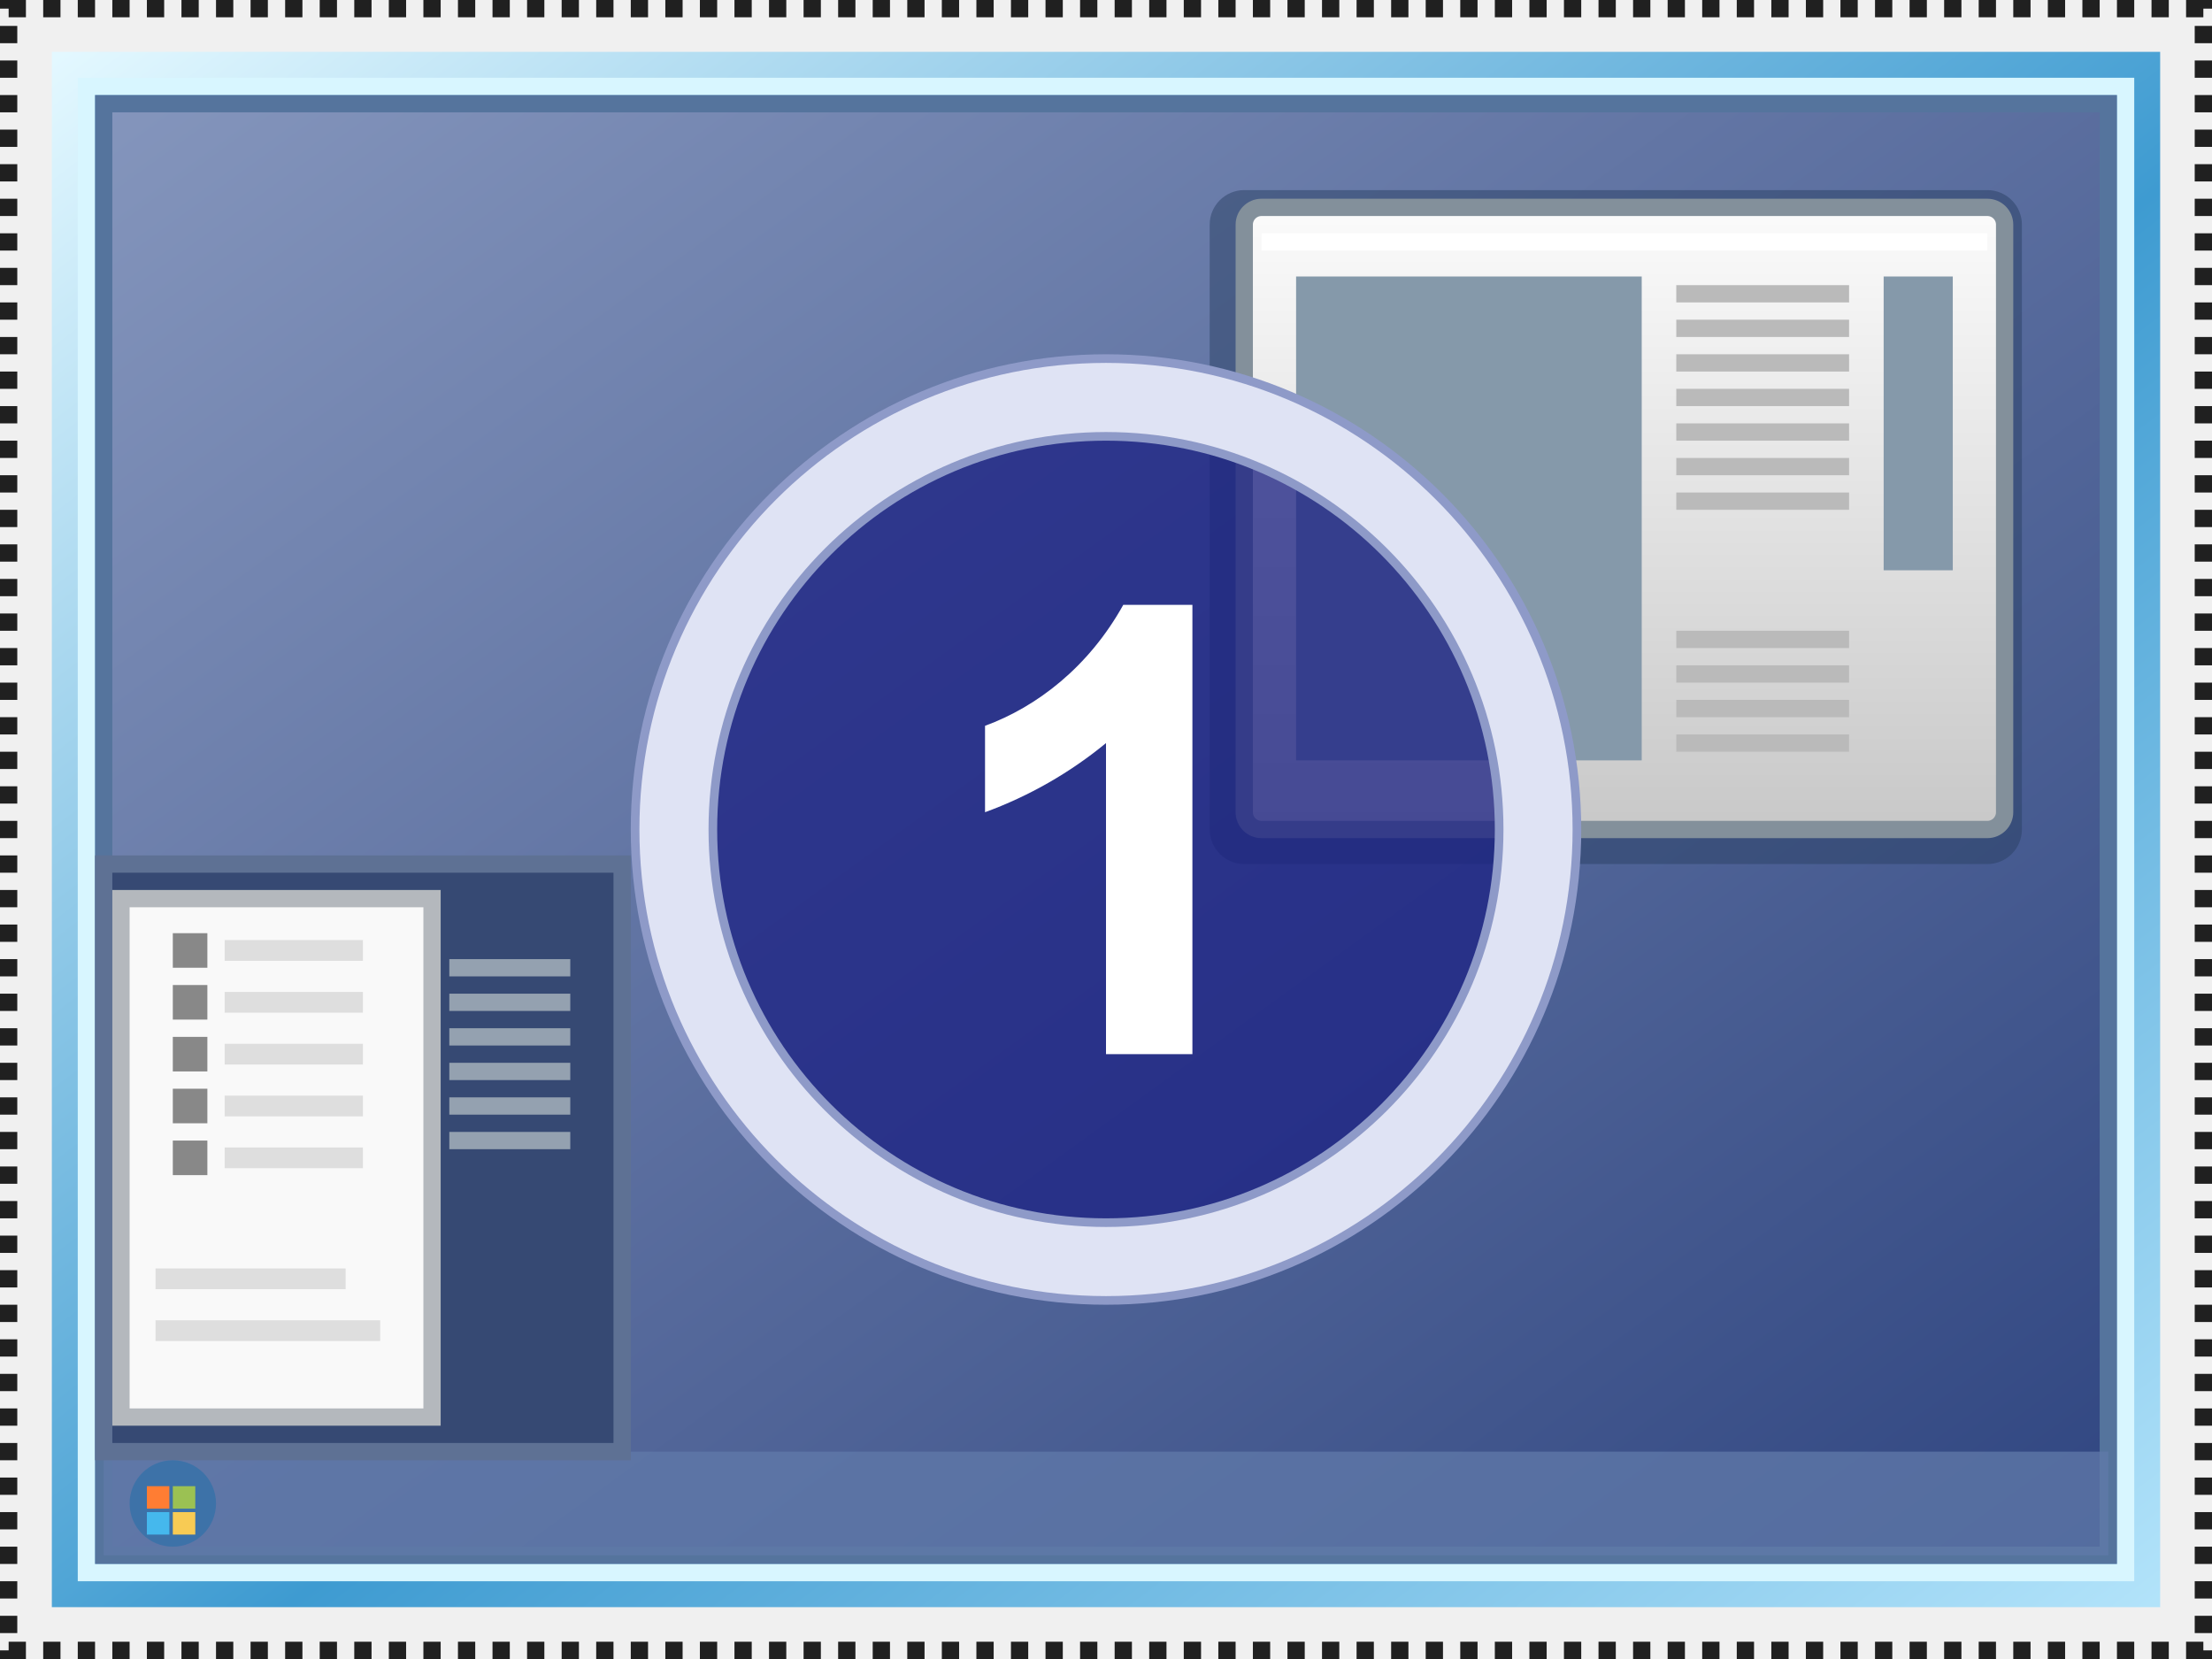
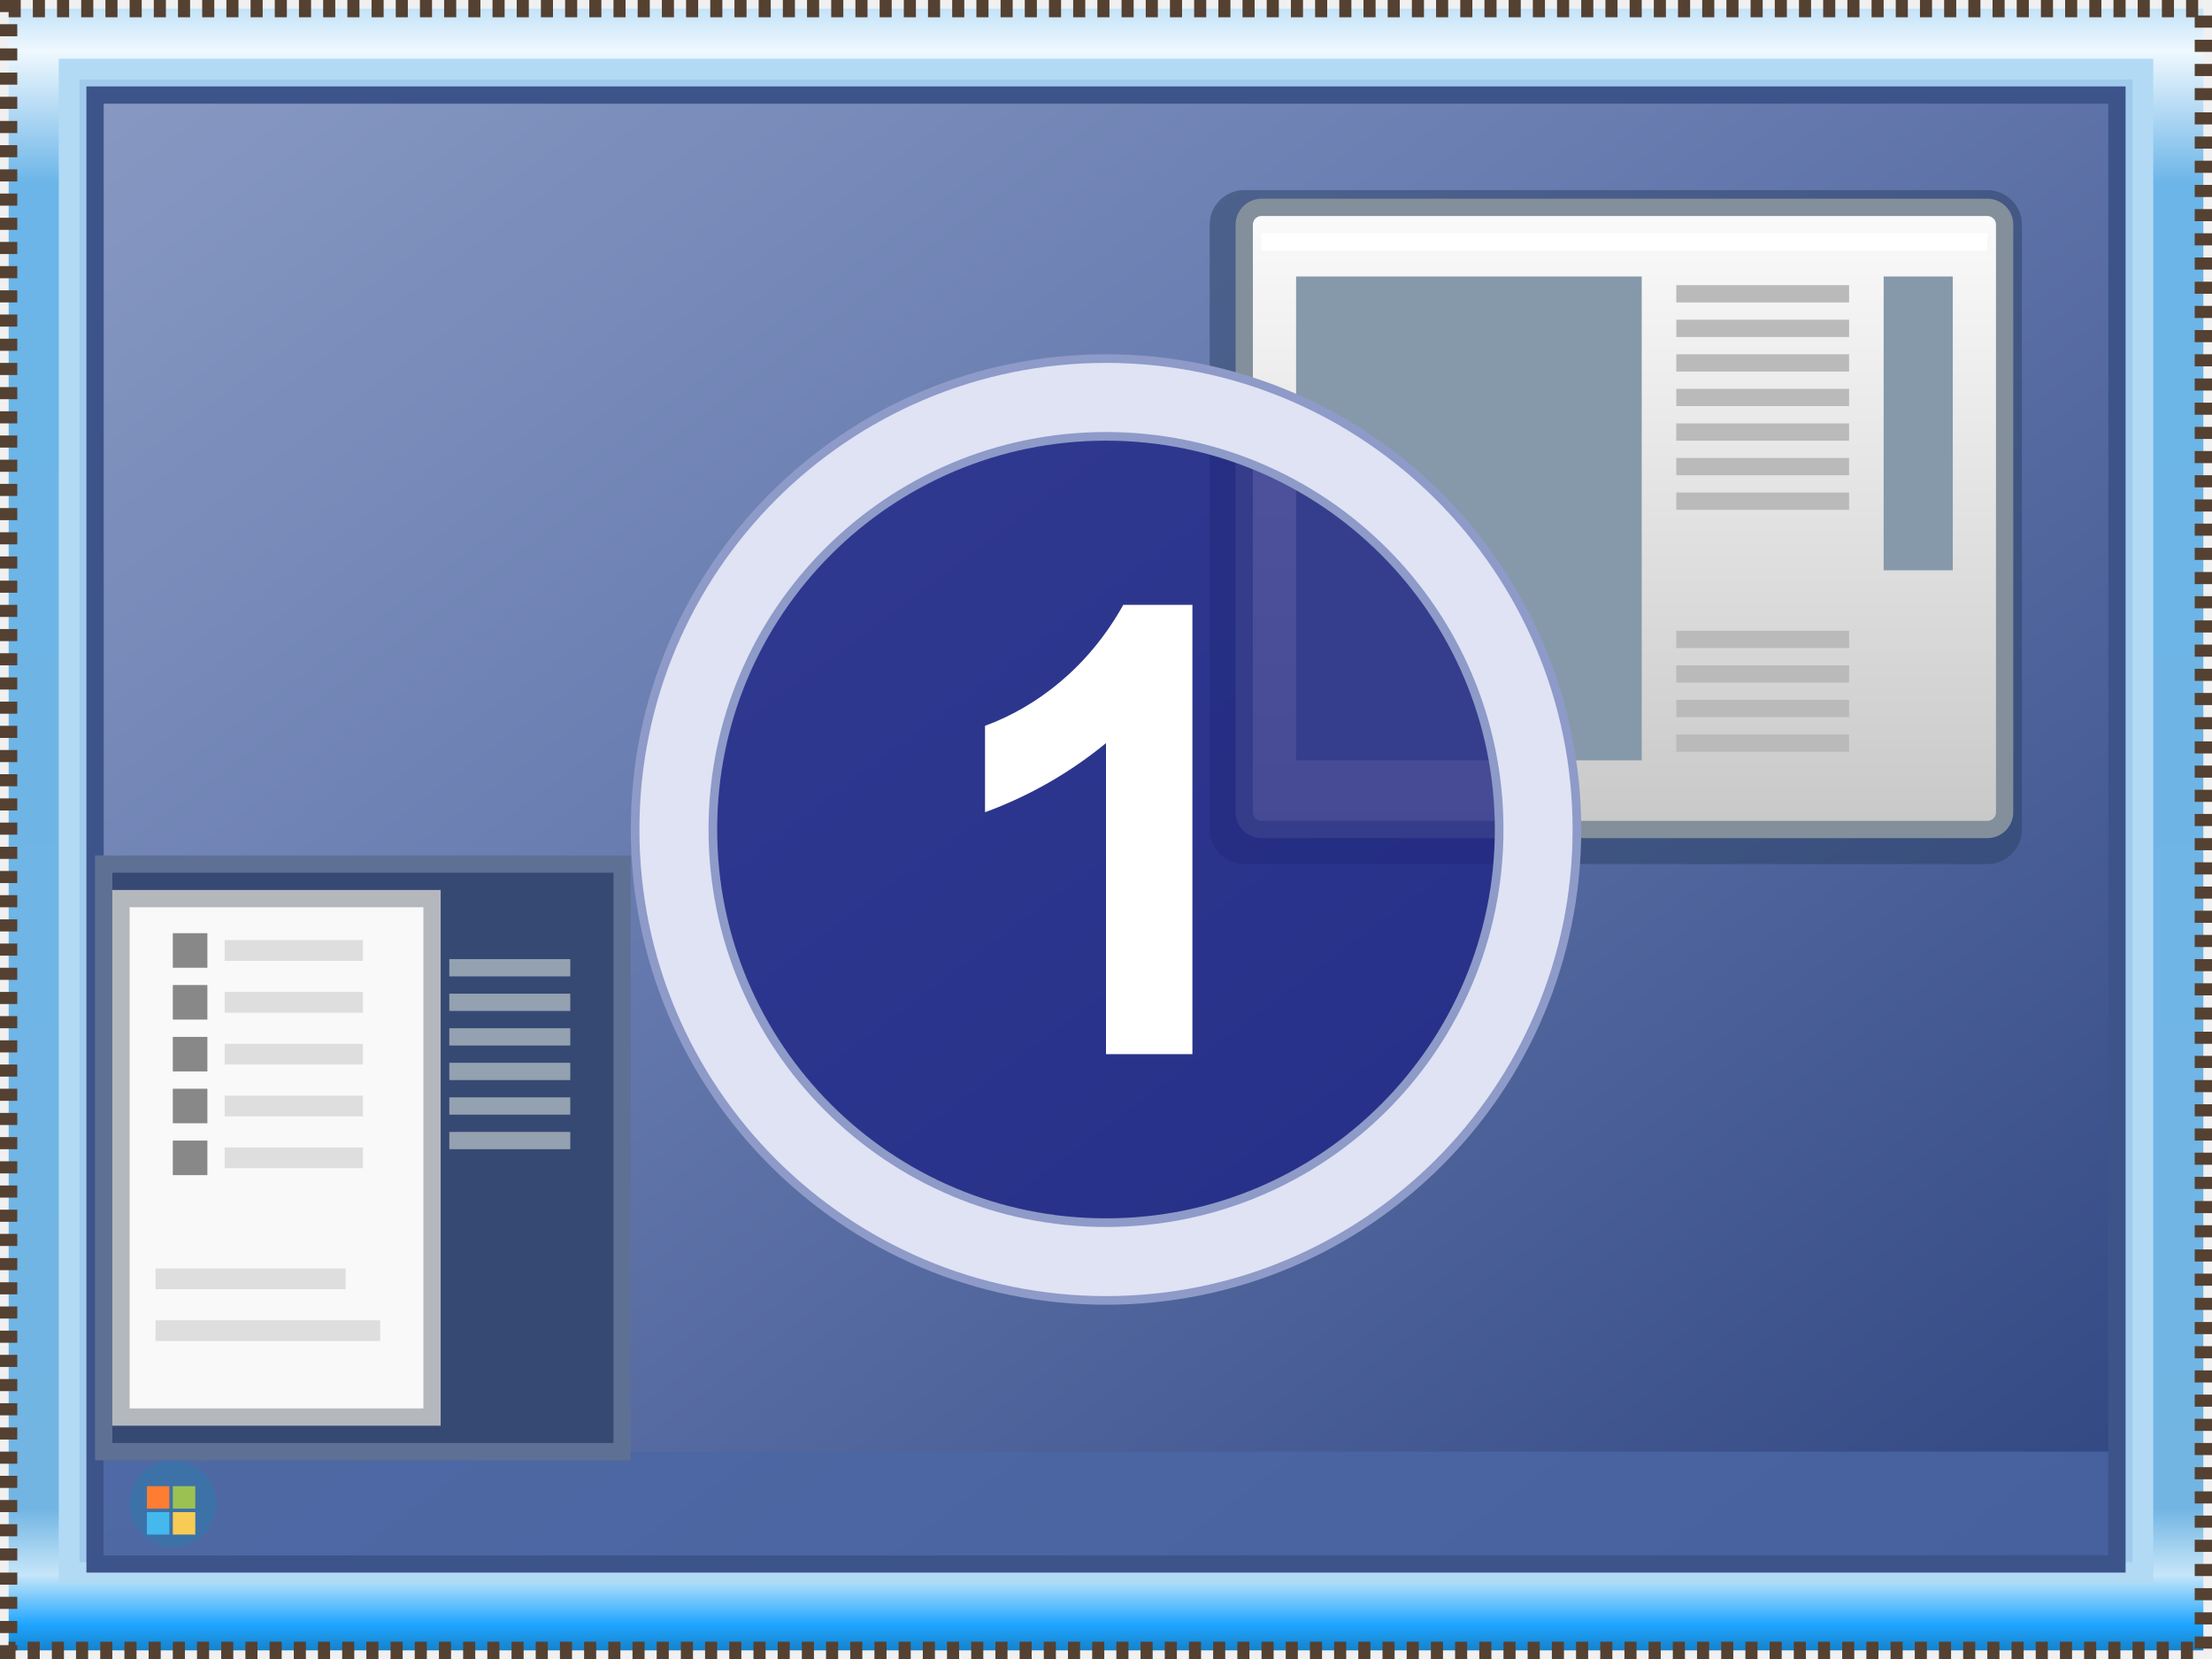
<svg xmlns="http://www.w3.org/2000/svg" viewBox="0 0 128 96">
  <defs>
    <linearGradient id="desktop" x2="1" y2="1" gradientUnits="objectBoundingBox">
-       <stop stop-color="#8495bc" />
+       <stop stop-color="#8799c2" />
+       <stop offset=".38" stop-color="#697db1" />
      <stop offset="1" stop-color="#304681" />
    </linearGradient>
-     <linearGradient id="glass" x2="1" y2="1" gradientUnits="objectBoundingBox">
-       <stop stop-color="#e3f8ff" />
-       <stop offset=".55" stop-color="#3e9bd1" />
-       <stop offset="1" stop-color="#b2e3fa" />
+     <linearGradient id="glass" x2="0" y2="1" gradientUnits="objectBoundingBox">
+       <stop stop-color="#bcdff7" />
+       <stop offset=".03" stop-color="#eff8fe" />
+       <stop offset=".11" stop-color="#6bb5e8" />
+       <stop offset=".91" stop-color="#72b5e3" />
+       <stop offset=".95" stop-color="#c6e6f9" />
+       <stop offset=".98" stop-color="#1ea5ff" />
+       <stop offset="1" stop-color="#1478bc" />
    </linearGradient>
    <linearGradient id="paper" x2="0" y2="1" gradientUnits="objectBoundingBox">
      <stop stop-color="#fbfbfb" />
      <stop offset="1" stop-color="#c8c8c8" />
    </linearGradient>
  </defs>
-   <rect x=".5" y=".5" width="127" height="95" fill="none" stroke="#202020" stroke-dasharray="1 1" />
-   <rect x="3" y="3" width="122" height="90" fill="url(#glass)" />
-   <rect x="5" y="5" width="118" height="86" fill="#95cbed" stroke="#d8f6ff" />
-   <rect x="6" y="6" width="116" height="84" fill="url(#desktop)" stroke="#55749d" />
-   <rect x="6" y="84" width="116" height="6" fill="#607aa9" opacity=".75" />
+   <rect x=".5" y=".5" width="127" height="95" fill="url(#glass)" stroke="#544132" stroke-dasharray=".7 .7" />
+   <path d="M4 91V4h120v87z" fill="#a0cbed" stroke="#b2daf5" stroke-width="1.2" />
+   <rect x="5.5" y="5.5" width="117" height="85" fill="url(#desktop)" stroke="#3d548b" />
+   <rect x="6" y="84" width="116" height="6" fill="#4b66a3" opacity=".83" />
  <g transform="translate(72 12)">
    <rect x="-2" y="-1" width="47" height="39" rx="2" fill="#294063" opacity=".5" />
    <rect width="44" height="36" rx="1" fill="url(#paper)" stroke="#83909b" />
    <path d="M1 2h42" stroke="#fff" />
    <path d="M3 4h20v28H3zM37 4h4v17h-4z" fill="#8599aa" />
    <path d="M25 5h10m-10 2h10m-10 2h10m-10 2h10m-10 2h10m-10 2h10m-10 2h10m-10 8h10m-10 2h10m-10 2h10m-10 2h10" fill="none" stroke="#bababa" />
  </g>
  <g transform="translate(6 50)">
    <rect width="30" height="34" fill="#364973" stroke="#5e7194" />
    <rect x="1" y="2" width="18" height="30" fill="#f9f9f9" stroke="#b4b8bd" />
    <path d="M4 5h2m-2 3h2m-2 3h2m-2 3h2m-2 3h2" fill="none" stroke="#888" stroke-width="2" />
    <path d="M7 5h8m-8 3h8m-8 3h8m-8 3h8m-8 3h8M3 24h11m-11 3h13" fill="none" stroke="#dedede" stroke-width="1.2" />
    <path d="M20 6h7m-7 2h7m-7 2h7m-7 2h7m-7 2h7m-7 2h7" fill="none" stroke="#94a1b0" />
  </g>
  <circle cx="10" cy="87" r="2.5" fill="#3d72a8" />
  <path d="M8.5 86h1.3v1.3H8.5z" fill="#ff7d33" />
  <path d="M10 86h1.3v1.3H10z" fill="#9bc153" />
  <path d="M8.5 87.5h1.3v1.3H8.5z" fill="#45b8ed" />
  <path d="M10 87.5h1.3v1.3H10z" fill="#f8cb54" />
  <circle cx="64" cy="48" r="25" fill="#1b2183" fill-opacity=".75" stroke="#8e9ac8" stroke-width="5" />
  <circle cx="64" cy="48" r="25" fill="none" stroke="#f3f5ff" stroke-opacity=".8" stroke-width="4" />
  <path d="M57 42c3-1.1 6-3.4 8-7h4v26h-5V43a24 24 0 0 1-7 4z" fill="#fff" />
</svg>
